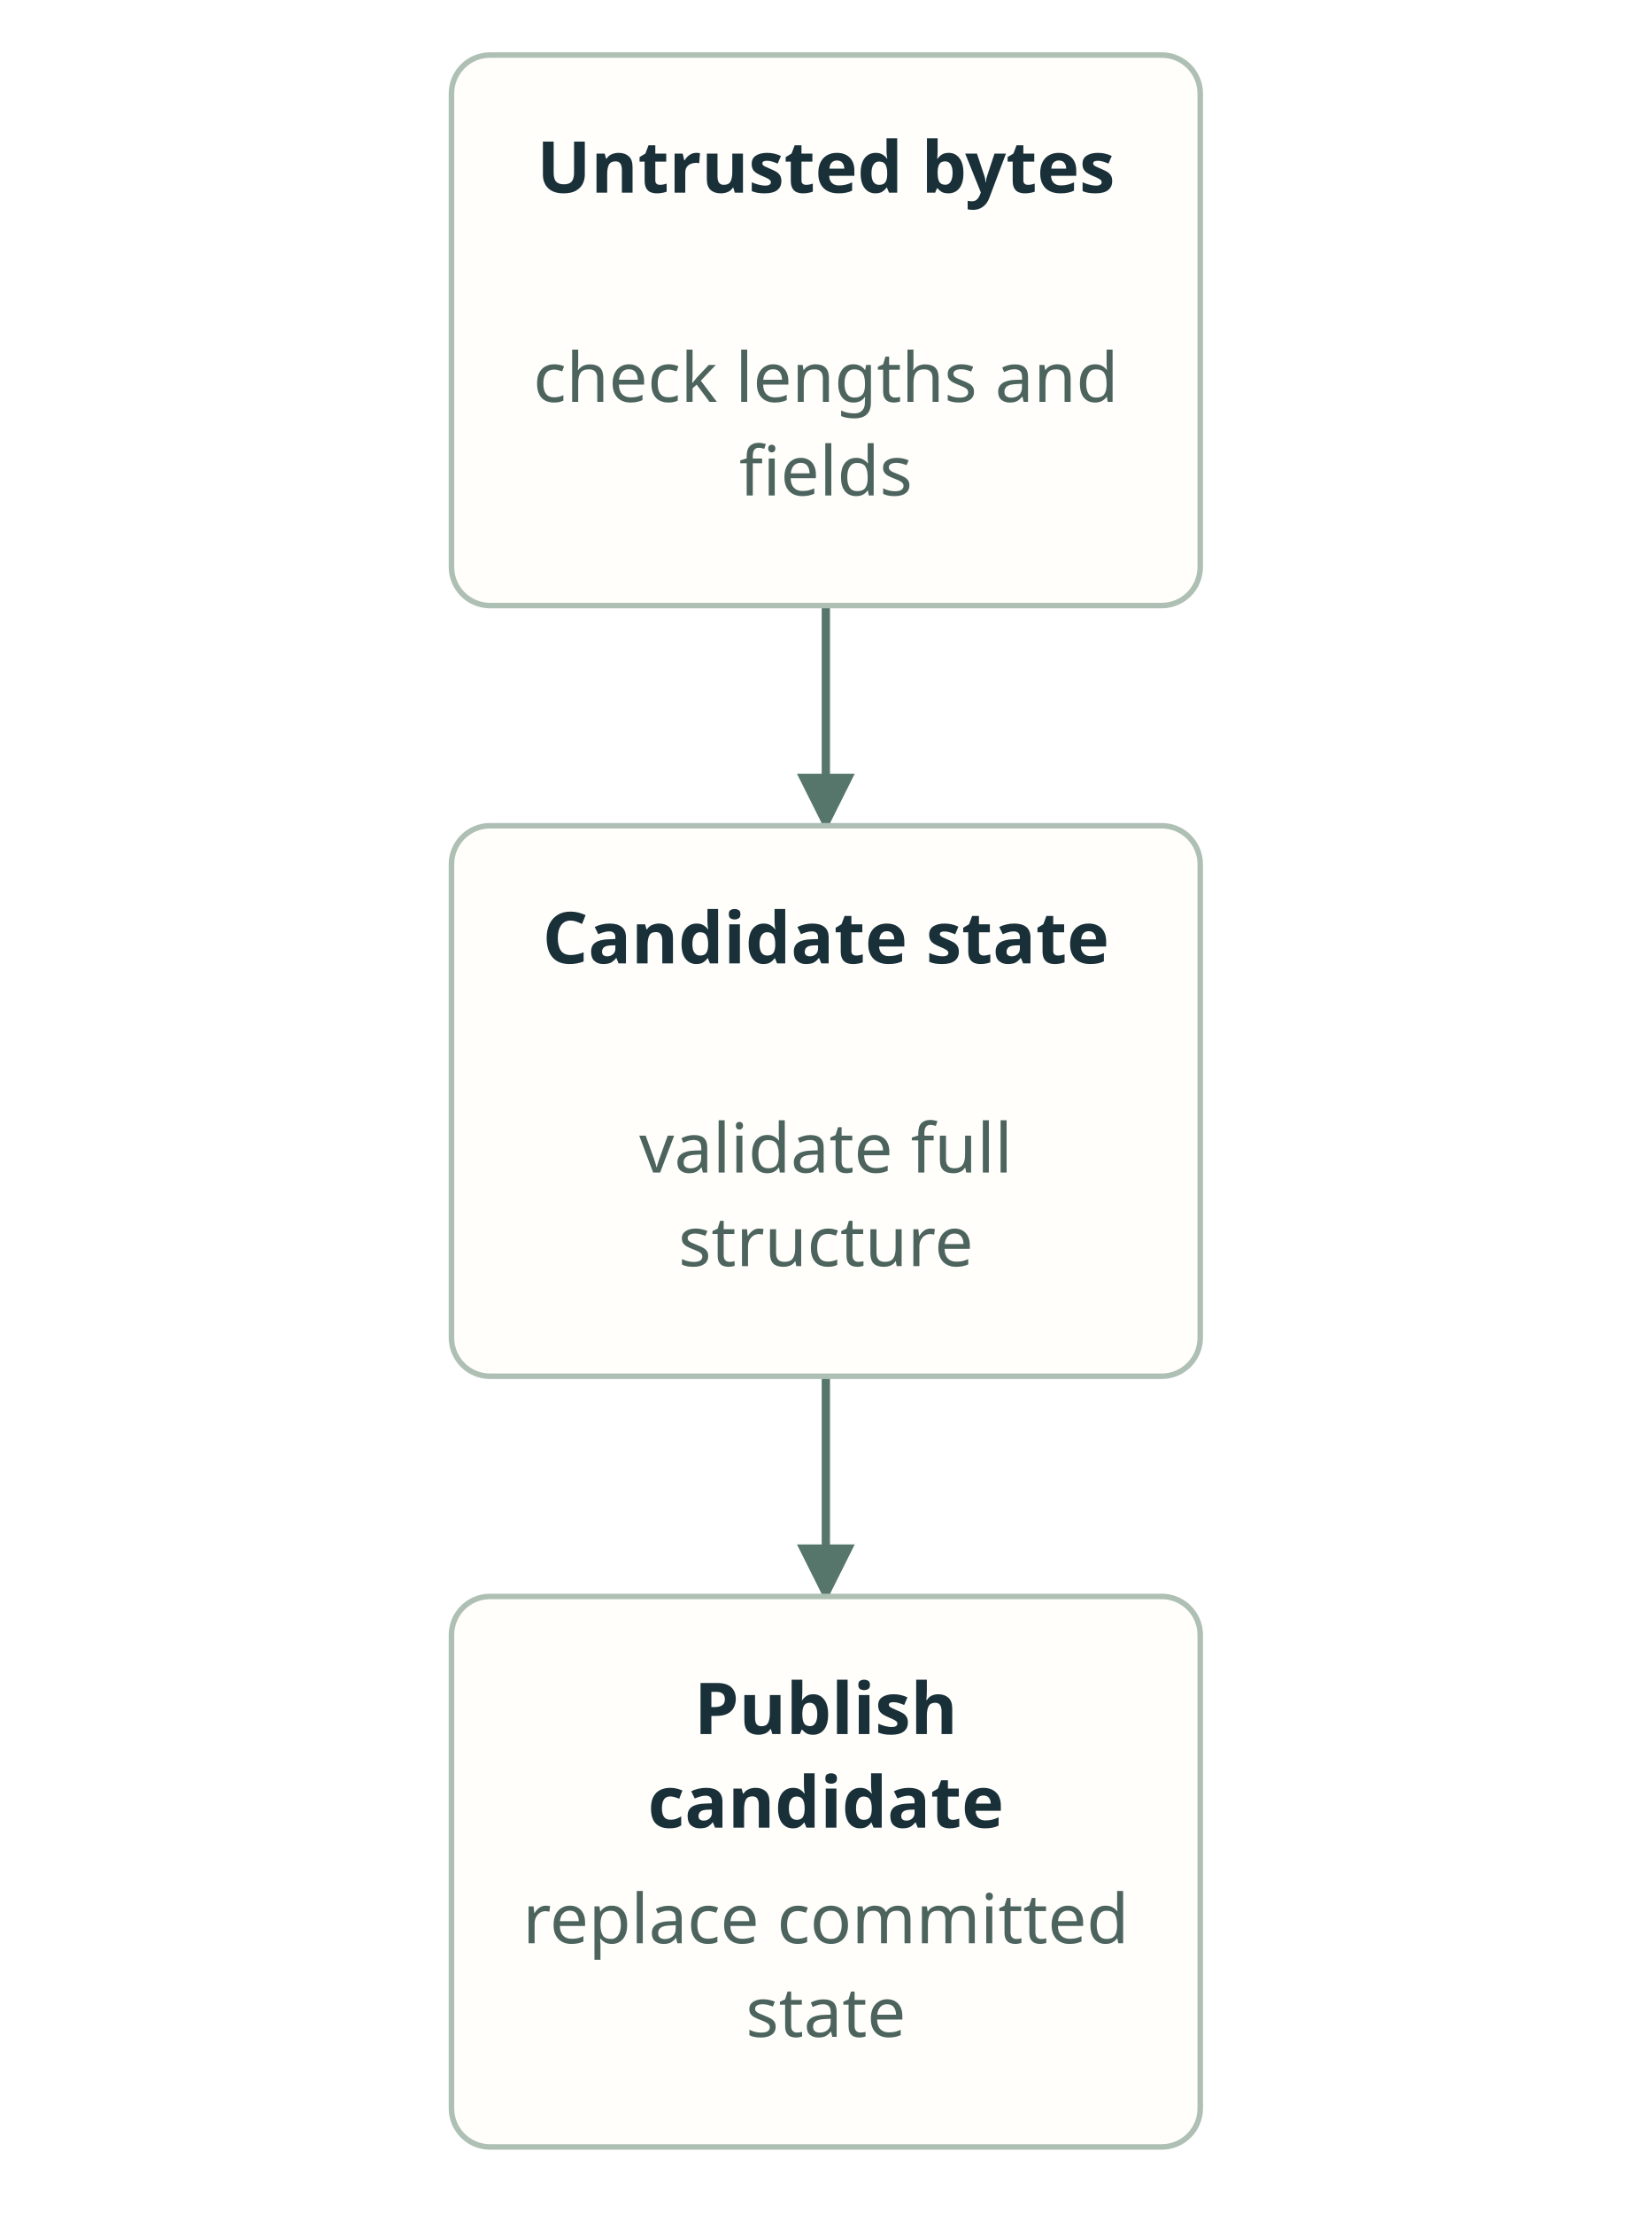
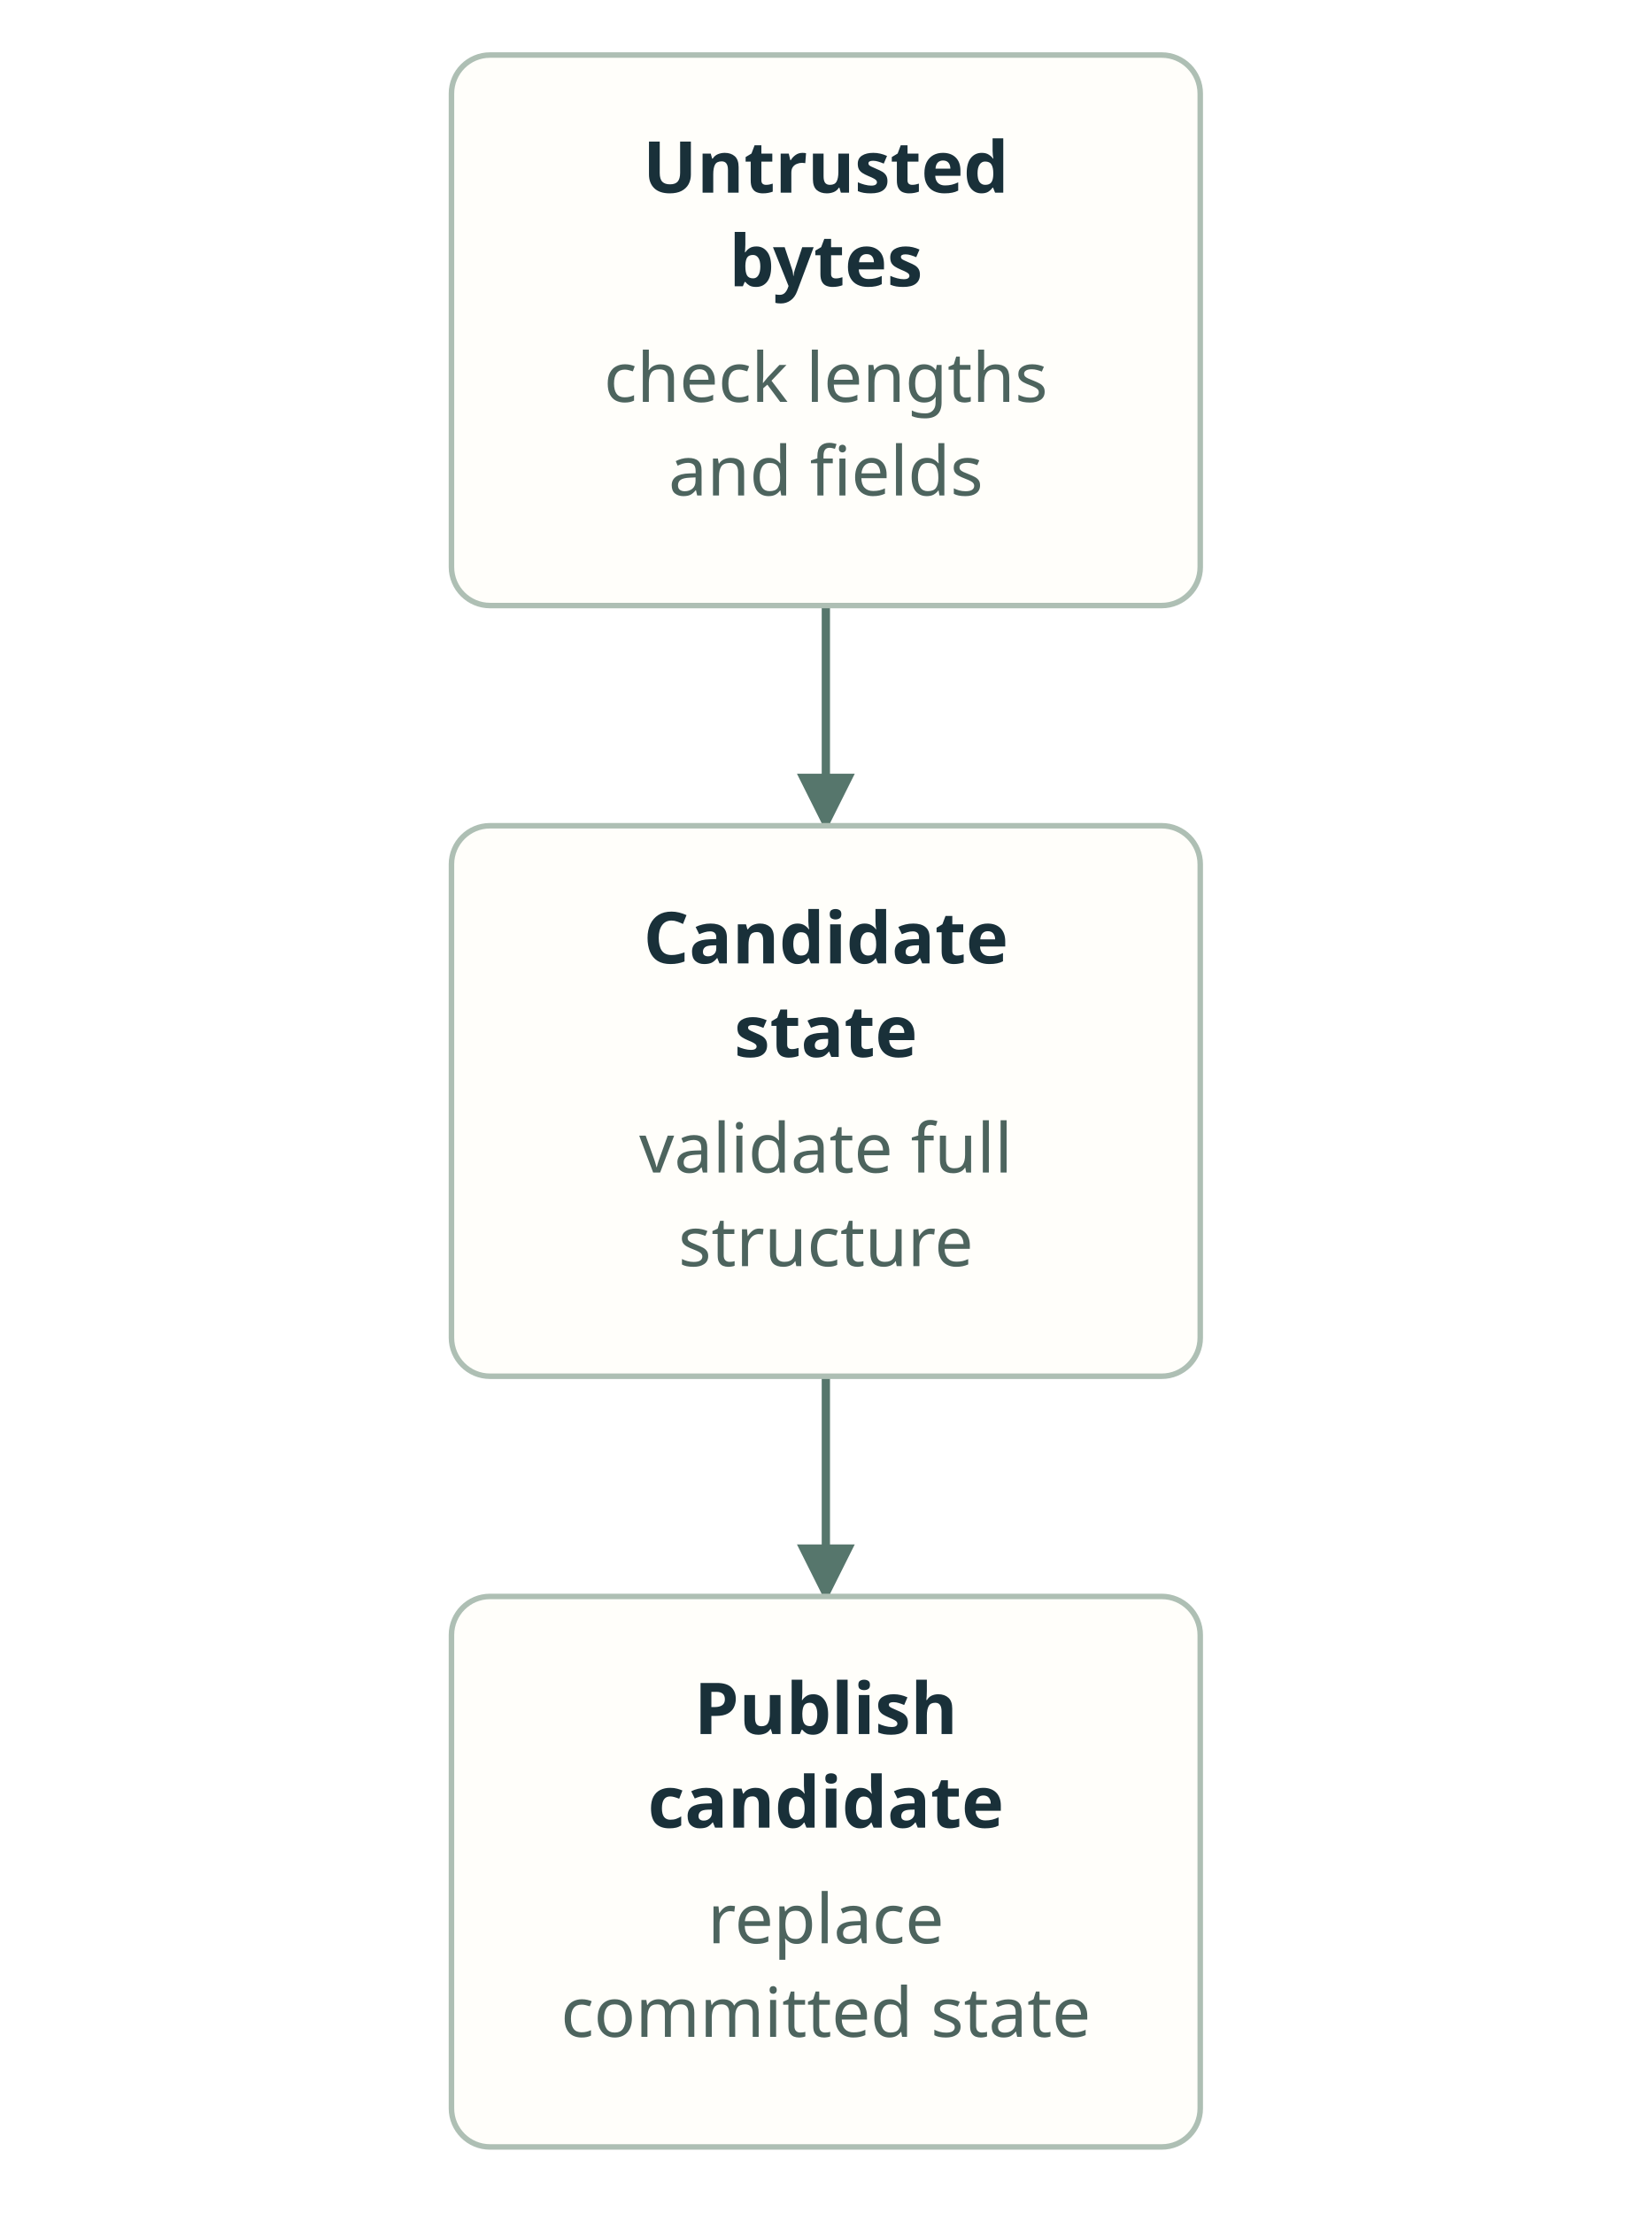
<svg xmlns="http://www.w3.org/2000/svg" class="concept-svg" viewBox="0 0 300 402" role="img" aria-labelledby="concept-codec-candidate-import-title concept-codec-candidate-import-desc">
  <defs>
    <marker id="concept-codec-candidate-import-arrow" viewBox="0 0 10 10" refX="9" refY="5" markerWidth="7" markerHeight="7" orient="auto-start-reverse">
      <path d="M 0 0 L 10 5 L 0 10 z" fill="#56766c" />
    </marker>
  </defs>
  <path d="M 150 110 L 150 150" stroke="#56766c" stroke-width="1.5" marker-end="url(#concept-codec-candidate-import-arrow)" fill="none" />
  <path d="M 150 250 L 150 290" stroke="#56766c" stroke-width="1.5" marker-end="url(#concept-codec-candidate-import-arrow)" fill="none" />
  <g>
    <rect x="82" y="10" width="136" height="100" rx="7" fill="#fffefa" stroke="#aebfb4" />
-     <text x="150" y="35" text-anchor="middle" fill="#193039" font-family="system-ui,sans-serif" font-size="13" font-weight="650">Untrusted bytes</text>
-     <text x="150" y="73" text-anchor="middle" fill="#4d645e" font-family="system-ui,sans-serif" font-size="12.5">check lengths and</text>
-     <text x="150" y="90" text-anchor="middle" fill="#4d645e" font-family="system-ui,sans-serif" font-size="12.5">fields</text>
+     <text x="150" y="35" text-anchor="middle" fill="#193039" font-family="system-ui,sans-serif" font-size="13" font-weight="650">Untrusted</text>
+     <text x="150" y="52" text-anchor="middle" fill="#193039" font-family="system-ui,sans-serif" font-size="13" font-weight="650">bytes</text>
+     <text x="150" y="73" text-anchor="middle" fill="#4d645e" font-family="system-ui,sans-serif" font-size="12.5">check lengths</text>
+     <text x="150" y="90" text-anchor="middle" fill="#4d645e" font-family="system-ui,sans-serif" font-size="12.5">and fields</text>
  </g>
  <g>
    <rect x="82" y="150" width="136" height="100" rx="7" fill="#fffefa" stroke="#aebfb4" />
-     <text x="150" y="175" text-anchor="middle" fill="#193039" font-family="system-ui,sans-serif" font-size="13" font-weight="650">Candidate state</text>
+     <text x="150" y="175" text-anchor="middle" fill="#193039" font-family="system-ui,sans-serif" font-size="13" font-weight="650">Candidate</text>
+     <text x="150" y="192" text-anchor="middle" fill="#193039" font-family="system-ui,sans-serif" font-size="13" font-weight="650">state</text>
    <text x="150" y="213" text-anchor="middle" fill="#4d645e" font-family="system-ui,sans-serif" font-size="12.5">validate full</text>
    <text x="150" y="230" text-anchor="middle" fill="#4d645e" font-family="system-ui,sans-serif" font-size="12.5">structure</text>
  </g>
  <g>
    <rect x="82" y="290" width="136" height="100" rx="7" fill="#fffefa" stroke="#aebfb4" />
    <text x="150" y="315" text-anchor="middle" fill="#193039" font-family="system-ui,sans-serif" font-size="13" font-weight="650">Publish</text>
    <text x="150" y="332" text-anchor="middle" fill="#193039" font-family="system-ui,sans-serif" font-size="13" font-weight="650">candidate</text>
-     <text x="150" y="353" text-anchor="middle" fill="#4d645e" font-family="system-ui,sans-serif" font-size="12.5">replace committed</text>
-     <text x="150" y="370" text-anchor="middle" fill="#4d645e" font-family="system-ui,sans-serif" font-size="12.5">state</text>
+     <text x="150" y="353" text-anchor="middle" fill="#4d645e" font-family="system-ui,sans-serif" font-size="12.5">replace</text>
+     <text x="150" y="370" text-anchor="middle" fill="#4d645e" font-family="system-ui,sans-serif" font-size="12.5">committed state</text>
  </g>
</svg>
